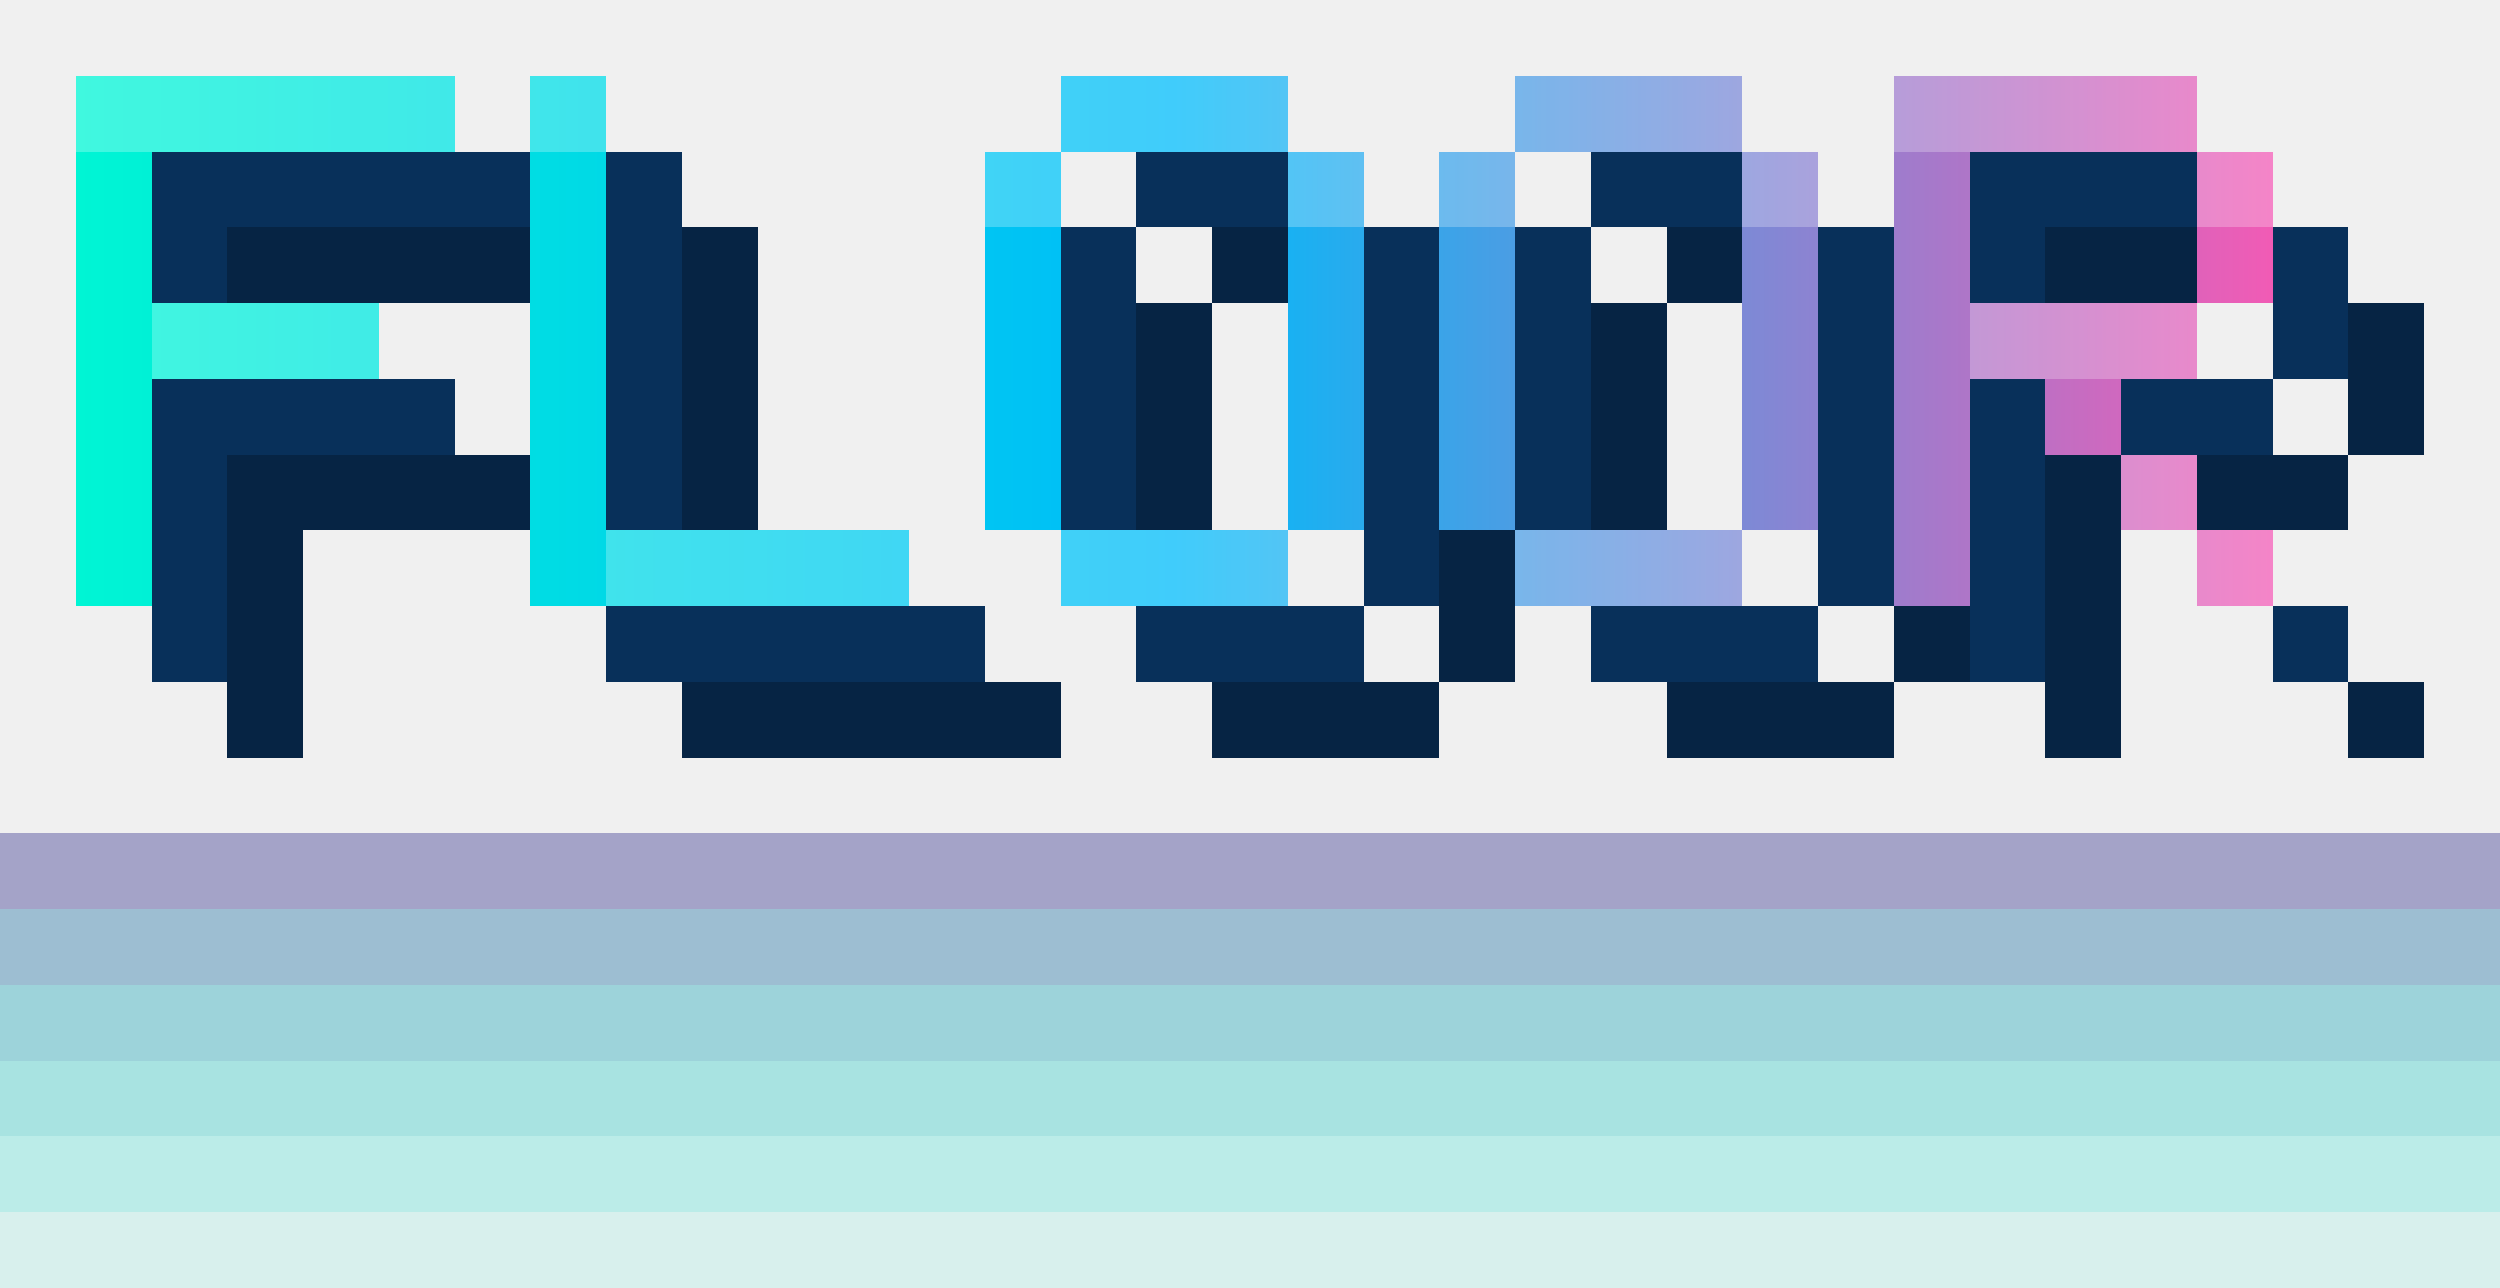
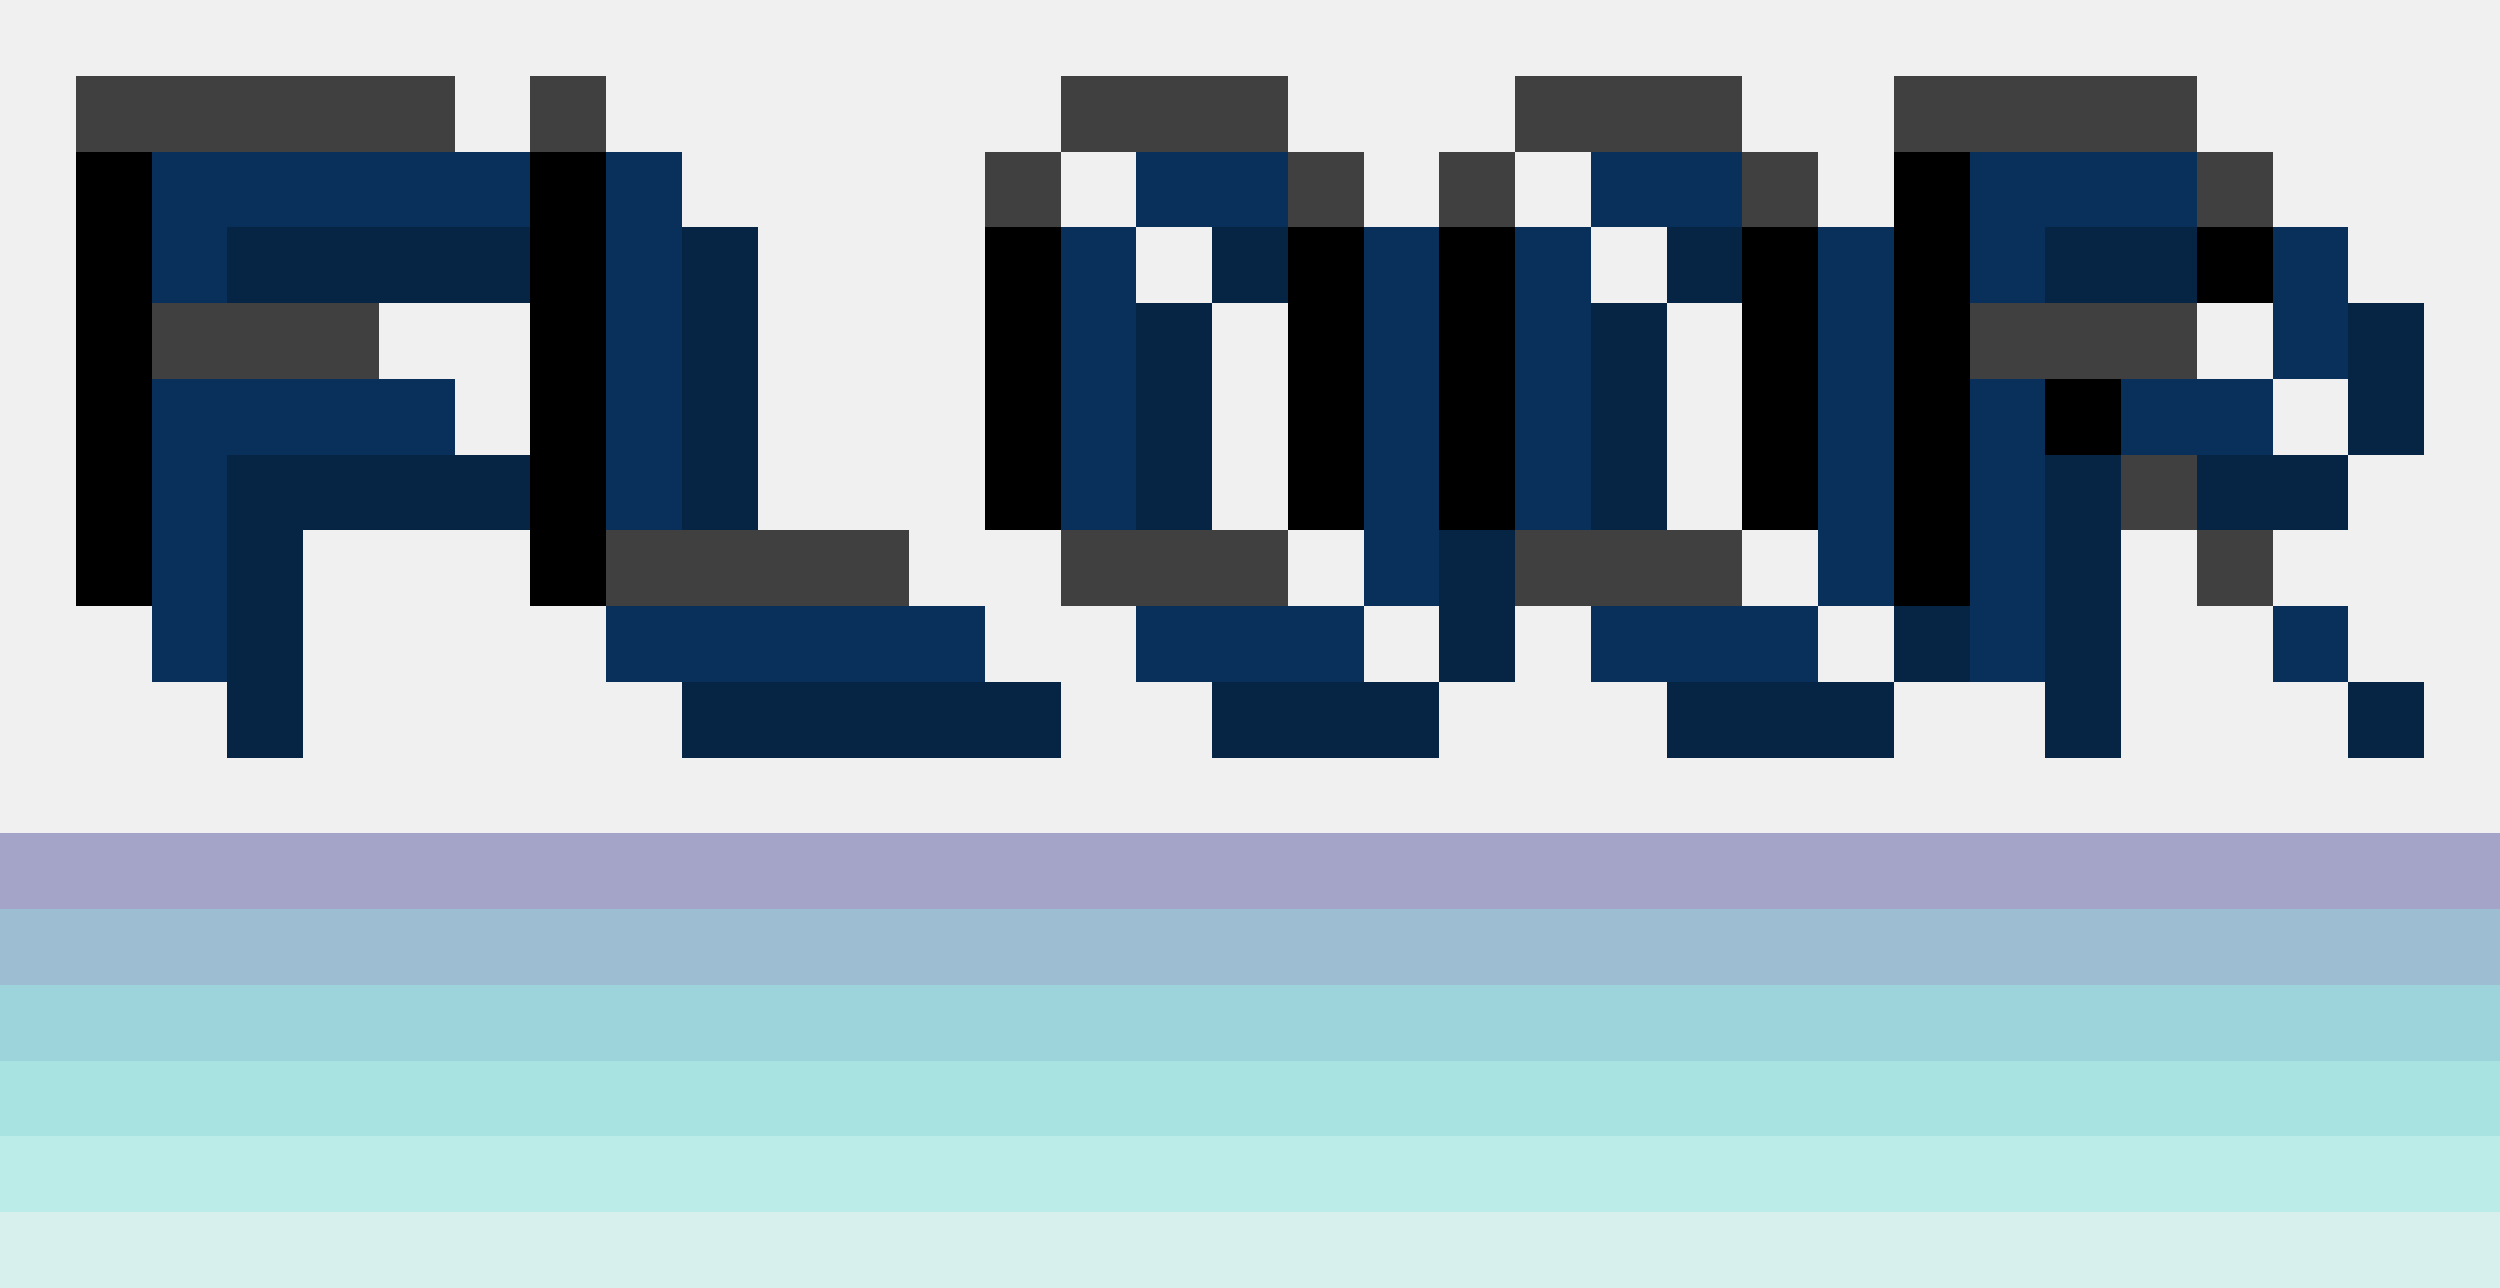
<svg xmlns="http://www.w3.org/2000/svg" viewBox="0 0 33 17" width="165" height="85" preserveAspectRatio="xMidYMid meet" shape-rendering="crispEdges" role="img" aria-label="FLOOR">
  <defs>
    <path id="g0" d="M0 0h5v1h-5zM0 1h1v1h-1zM0 2h1v1h-1zM0 3h4v1h-4zM0 4h1v1h-1zM0 5h1v1h-1zM0 6h1v1h-1z" />
    <path id="g1" d="M0 0h1v1h-1zM0 1h1v1h-1zM0 2h1v1h-1zM0 3h1v1h-1zM0 4h1v1h-1zM0 5h1v1h-1zM0 6h5v1h-5z" />
    <path id="g2" d="M1 0h3v1h-3zM0 1h1v1h-1zM4 1h1v1h-1zM0 2h1v1h-1zM4 2h1v1h-1zM0 3h1v1h-1zM4 3h1v1h-1zM0 4h1v1h-1zM4 4h1v1h-1zM0 5h1v1h-1zM4 5h1v1h-1zM1 6h3v1h-3z" />
    <path id="g3" d="M1 0h3v1h-3zM0 1h1v1h-1zM4 1h1v1h-1zM0 2h1v1h-1zM4 2h1v1h-1zM0 3h1v1h-1zM4 3h1v1h-1zM0 4h1v1h-1zM4 4h1v1h-1zM0 5h1v1h-1zM4 5h1v1h-1zM1 6h3v1h-3z" />
    <path id="g4" d="M0 0h4v1h-4zM0 1h1v1h-1zM4 1h1v1h-1zM0 2h1v1h-1zM4 2h1v1h-1zM0 3h4v1h-4zM0 4h1v1h-1zM2 4h1v1h-1zM0 5h1v1h-1zM3 5h1v1h-1zM0 6h1v1h-1zM4 6h1v1h-1z" />
    <linearGradient id="f" gradientUnits="userSpaceOnUse" x1="1" y1="0" x2="30" y2="0" spreadMethod="reflect">
-       <stop offset="0.000" stop-color="#00F5D4" />
-       <stop offset="0.500" stop-color="#00BBF9" />
-       <stop offset="1.000" stop-color="#F15BB5" />
-       <animateTransform attributeName="gradientTransform" type="translate" from="0 0" to="58 0" dur="4s" begin="0s" repeatCount="indefinite" />
+       <stop offset="0.000" ste="gradientTransform" type="translate" from="0 0" to="58 0" dur="4s" begin="0s" repeatCount="indefinite" />
    </linearGradient>
  </defs>
  <g>
    <g>
      <g transform="translate(1 1) scale(1 1)">
        <use href="#g0" x="2.000" y="2" fill="#062444" />
        <use href="#g0" x="1.000" y="1" fill="#08305a" />
      </g>
      <path d="M1 1h5v1h-5zM1 2h1v1h-1zM1 3h1v1h-1zM1 4h4v1h-4zM1 5h1v1h-1zM1 6h1v1h-1zM1 7h1v1h-1z" fill="url(#f)" />
      <g transform="translate(1 1) scale(1 1)">
        <path d="M0 0h5v1h-5zM1 3h3v1h-3z" fill="#fff" fill-opacity="0.25" />
      </g>
    </g>
    <g>
      <g transform="translate(7 1) scale(1 1)">
        <use href="#g1" x="2.000" y="2" fill="#062444" />
        <use href="#g1" x="1.000" y="1" fill="#08305a" />
      </g>
      <path d="M7 1h1v1h-1zM7 2h1v1h-1zM7 3h1v1h-1zM7 4h1v1h-1zM7 5h1v1h-1zM7 6h1v1h-1zM7 7h5v1h-5z" fill="url(#f)" />
      <g transform="translate(7 1) scale(1 1)">
        <path d="M0 0h1v1h-1zM1 6h4v1h-4z" fill="#fff" fill-opacity="0.25" />
      </g>
    </g>
    <g>
      <g transform="translate(13 1) scale(1 1)">
        <use href="#g2" x="2.000" y="2" fill="#062444" />
        <use href="#g2" x="1.000" y="1" fill="#08305a" />
      </g>
      <path d="M14 1h3v1h-3zM13 2h1v1h-1zM17 2h1v1h-1zM13 3h1v1h-1zM17 3h1v1h-1zM13 4h1v1h-1zM17 4h1v1h-1zM13 5h1v1h-1zM17 5h1v1h-1zM13 6h1v1h-1zM17 6h1v1h-1zM14 7h3v1h-3z" fill="url(#f)" />
      <g transform="translate(13 1) scale(1 1)">
        <path d="M1 0h3v1h-3zM0 1h1v1h-1zM4 1h1v1h-1zM1 6h3v1h-3z" fill="#fff" fill-opacity="0.25" />
      </g>
    </g>
    <g>
      <g transform="translate(19 1) scale(1 1)">
        <use href="#g3" x="2.000" y="2" fill="#062444" />
        <use href="#g3" x="1.000" y="1" fill="#08305a" />
      </g>
      <path d="M20 1h3v1h-3zM19 2h1v1h-1zM23 2h1v1h-1zM19 3h1v1h-1zM23 3h1v1h-1zM19 4h1v1h-1zM23 4h1v1h-1zM19 5h1v1h-1zM23 5h1v1h-1zM19 6h1v1h-1zM23 6h1v1h-1zM20 7h3v1h-3z" fill="url(#f)" />
      <g transform="translate(19 1) scale(1 1)">
        <path d="M1 0h3v1h-3zM0 1h1v1h-1zM4 1h1v1h-1zM1 6h3v1h-3z" fill="#fff" fill-opacity="0.25" />
      </g>
    </g>
    <g>
      <g transform="translate(25 1) scale(1 1)">
        <use href="#g4" x="2.000" y="2" fill="#062444" />
        <use href="#g4" x="1.000" y="1" fill="#08305a" />
      </g>
      <path d="M25 1h4v1h-4zM25 2h1v1h-1zM29 2h1v1h-1zM25 3h1v1h-1zM29 3h1v1h-1zM25 4h4v1h-4zM25 5h1v1h-1zM27 5h1v1h-1zM25 6h1v1h-1zM28 6h1v1h-1zM25 7h1v1h-1zM29 7h1v1h-1z" fill="url(#f)" />
      <g transform="translate(25 1) scale(1 1)">
        <path d="M0 0h4v1h-4zM4 1h1v1h-1zM1 3h3v1h-3zM3 5h1v1h-1zM4 6h1v1h-1z" fill="#fff" fill-opacity="0.25" />
      </g>
    </g>
  </g>
  <g shape-rendering="crispEdges">
    <rect x="0" y="11" width="33" height="1" fill="#9795c1" fill-opacity="0.850">
      <animate attributeName="x" values="0;-66;0" dur="3.8s" repeatCount="indefinite" />
    </rect>
    <rect x="0" y="12" width="33" height="1" fill="#79a8c5" fill-opacity="0.700">
      <animate attributeName="x" values="0;-66;0" dur="4.7s" repeatCount="indefinite" />
    </rect>
    <rect x="0" y="13" width="33" height="1" fill="#5abbc8" fill-opacity="0.550">
      <animate attributeName="x" values="0;-66;0" dur="5.5s" repeatCount="indefinite" />
    </rect>
    <rect x="0" y="14" width="33" height="1" fill="#3ccfcc" fill-opacity="0.400">
      <animate attributeName="x" values="0;-66;0" dur="6.3s" repeatCount="indefinite" />
    </rect>
    <rect x="0" y="15" width="33" height="1" fill="#1ee2d0" fill-opacity="0.250">
      <animate attributeName="x" values="0;-66;0" dur="7.2s" repeatCount="indefinite" />
    </rect>
    <rect x="0" y="16" width="33" height="1" fill="#00f5d4" fill-opacity="0.100">
      <animate attributeName="x" values="0;-66;0" dur="8.0s" repeatCount="indefinite" />
    </rect>
  </g>
</svg>
